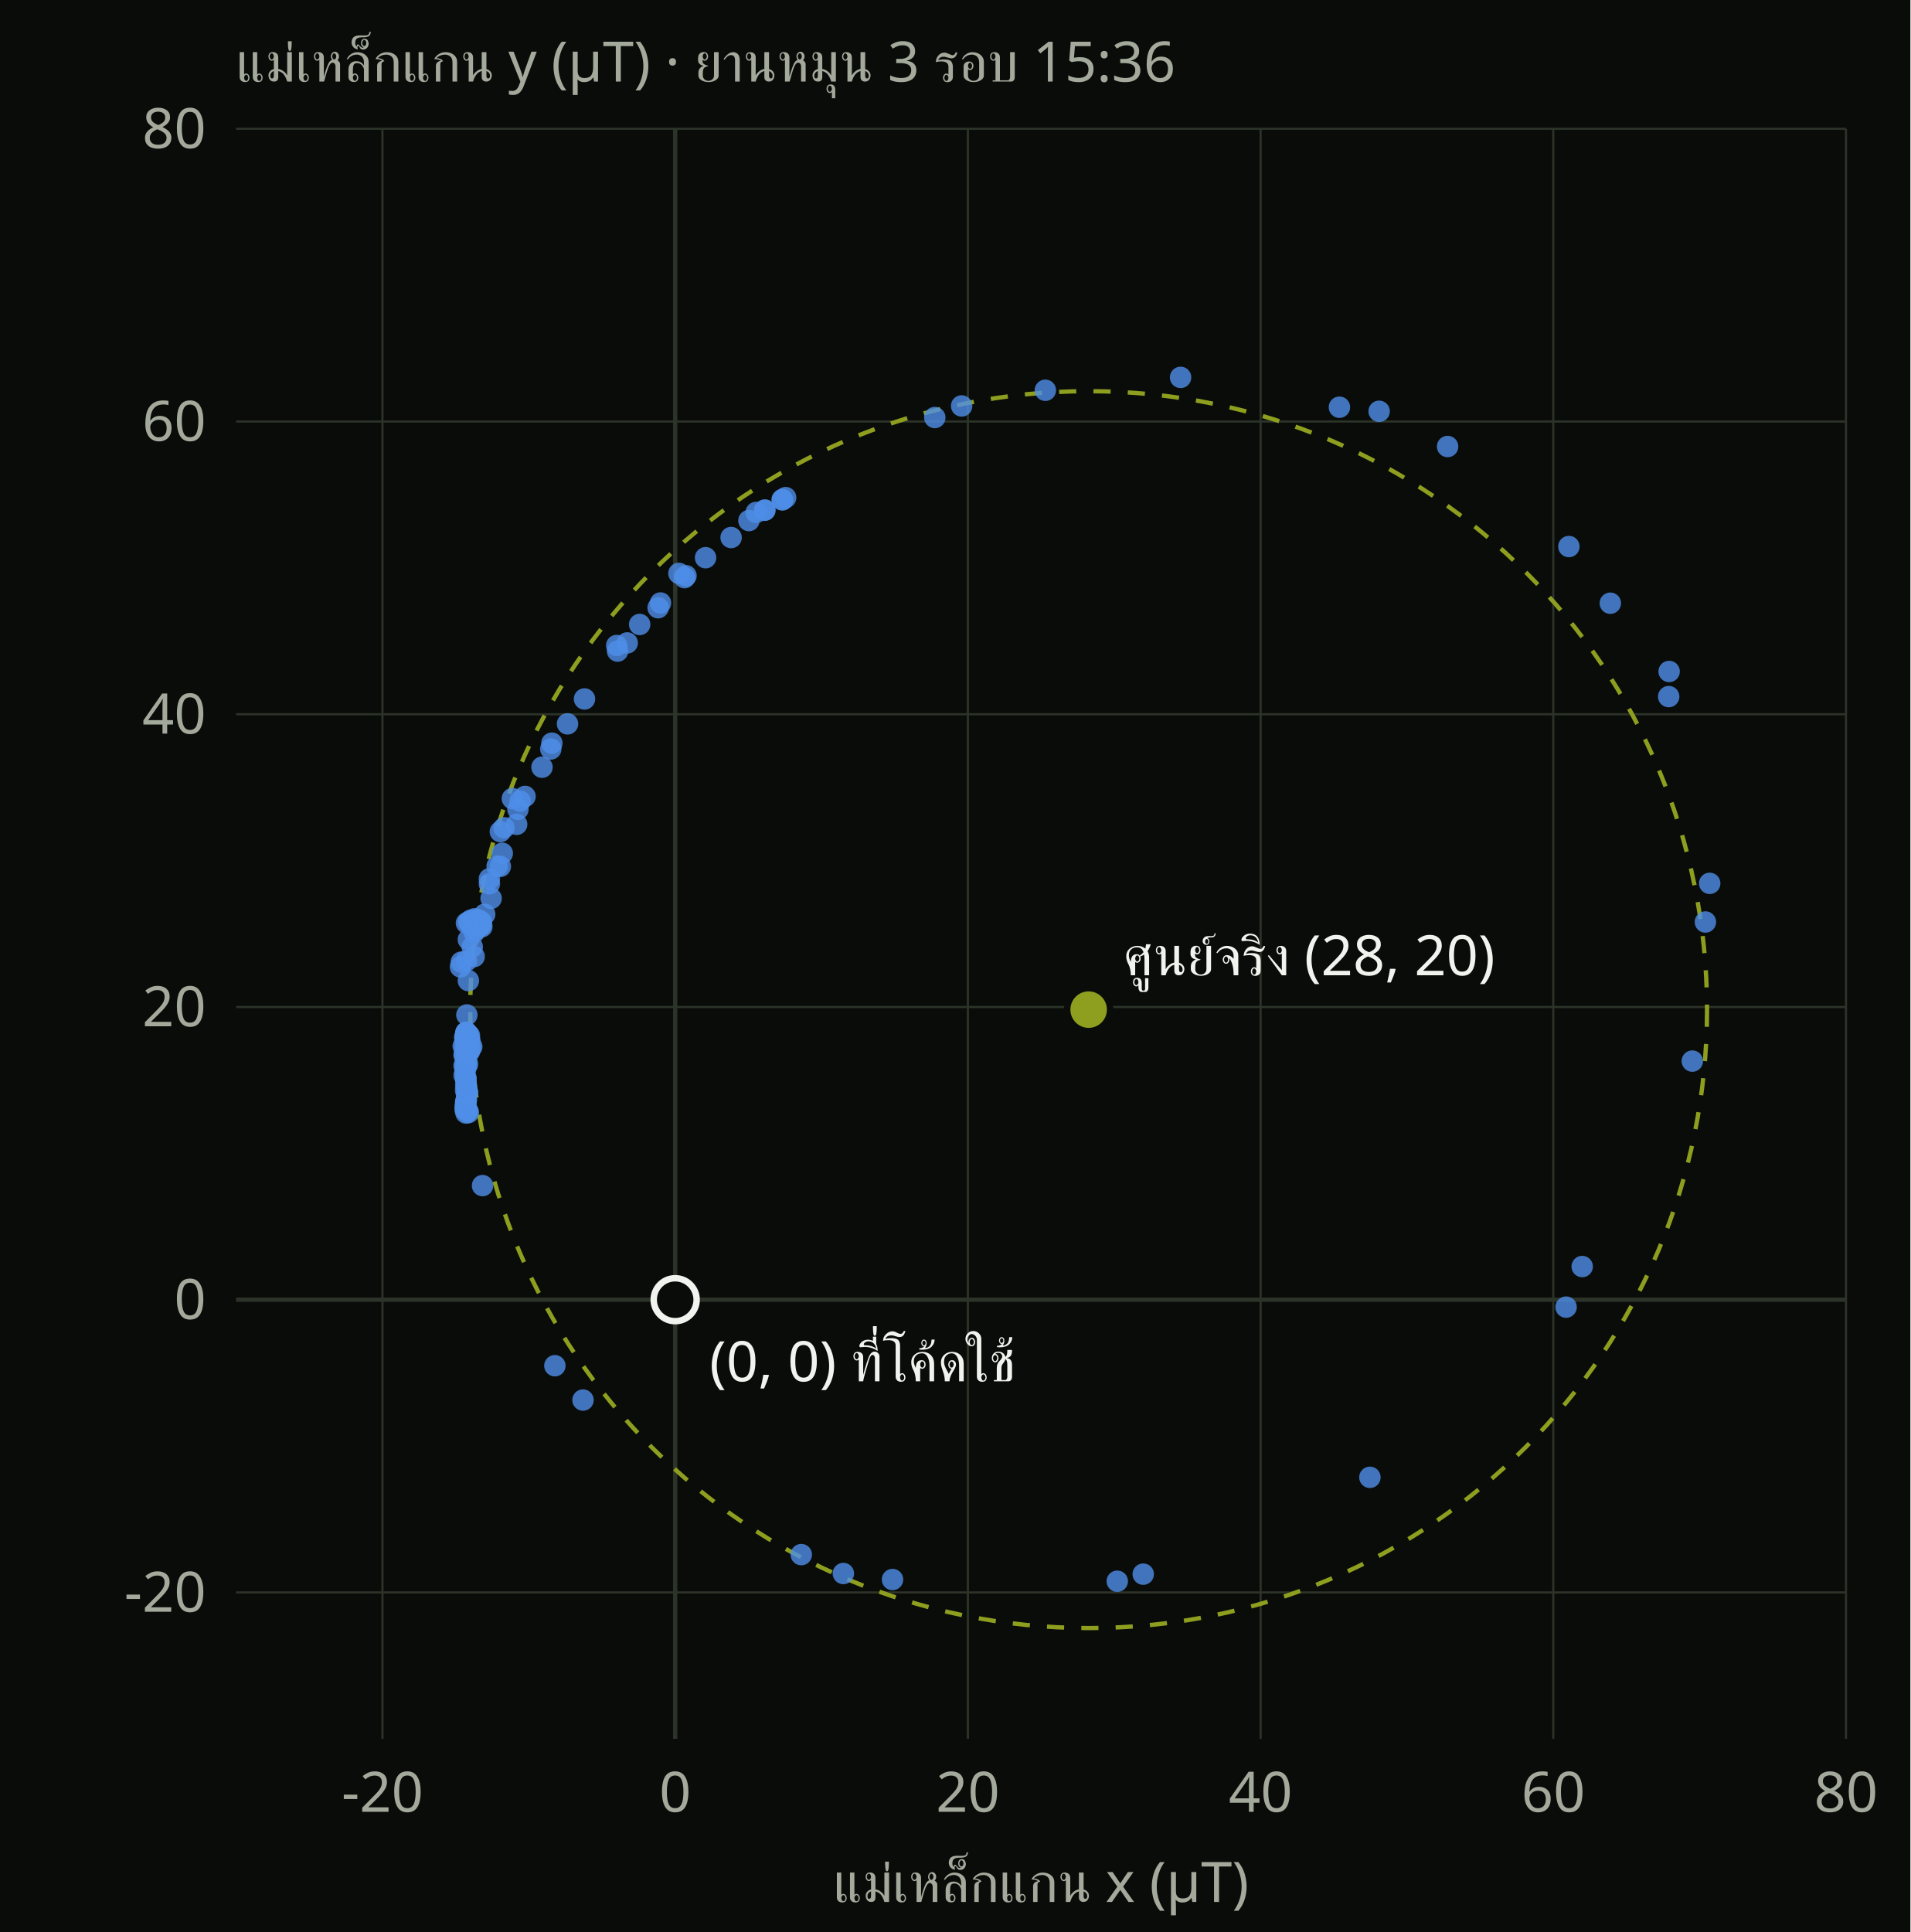
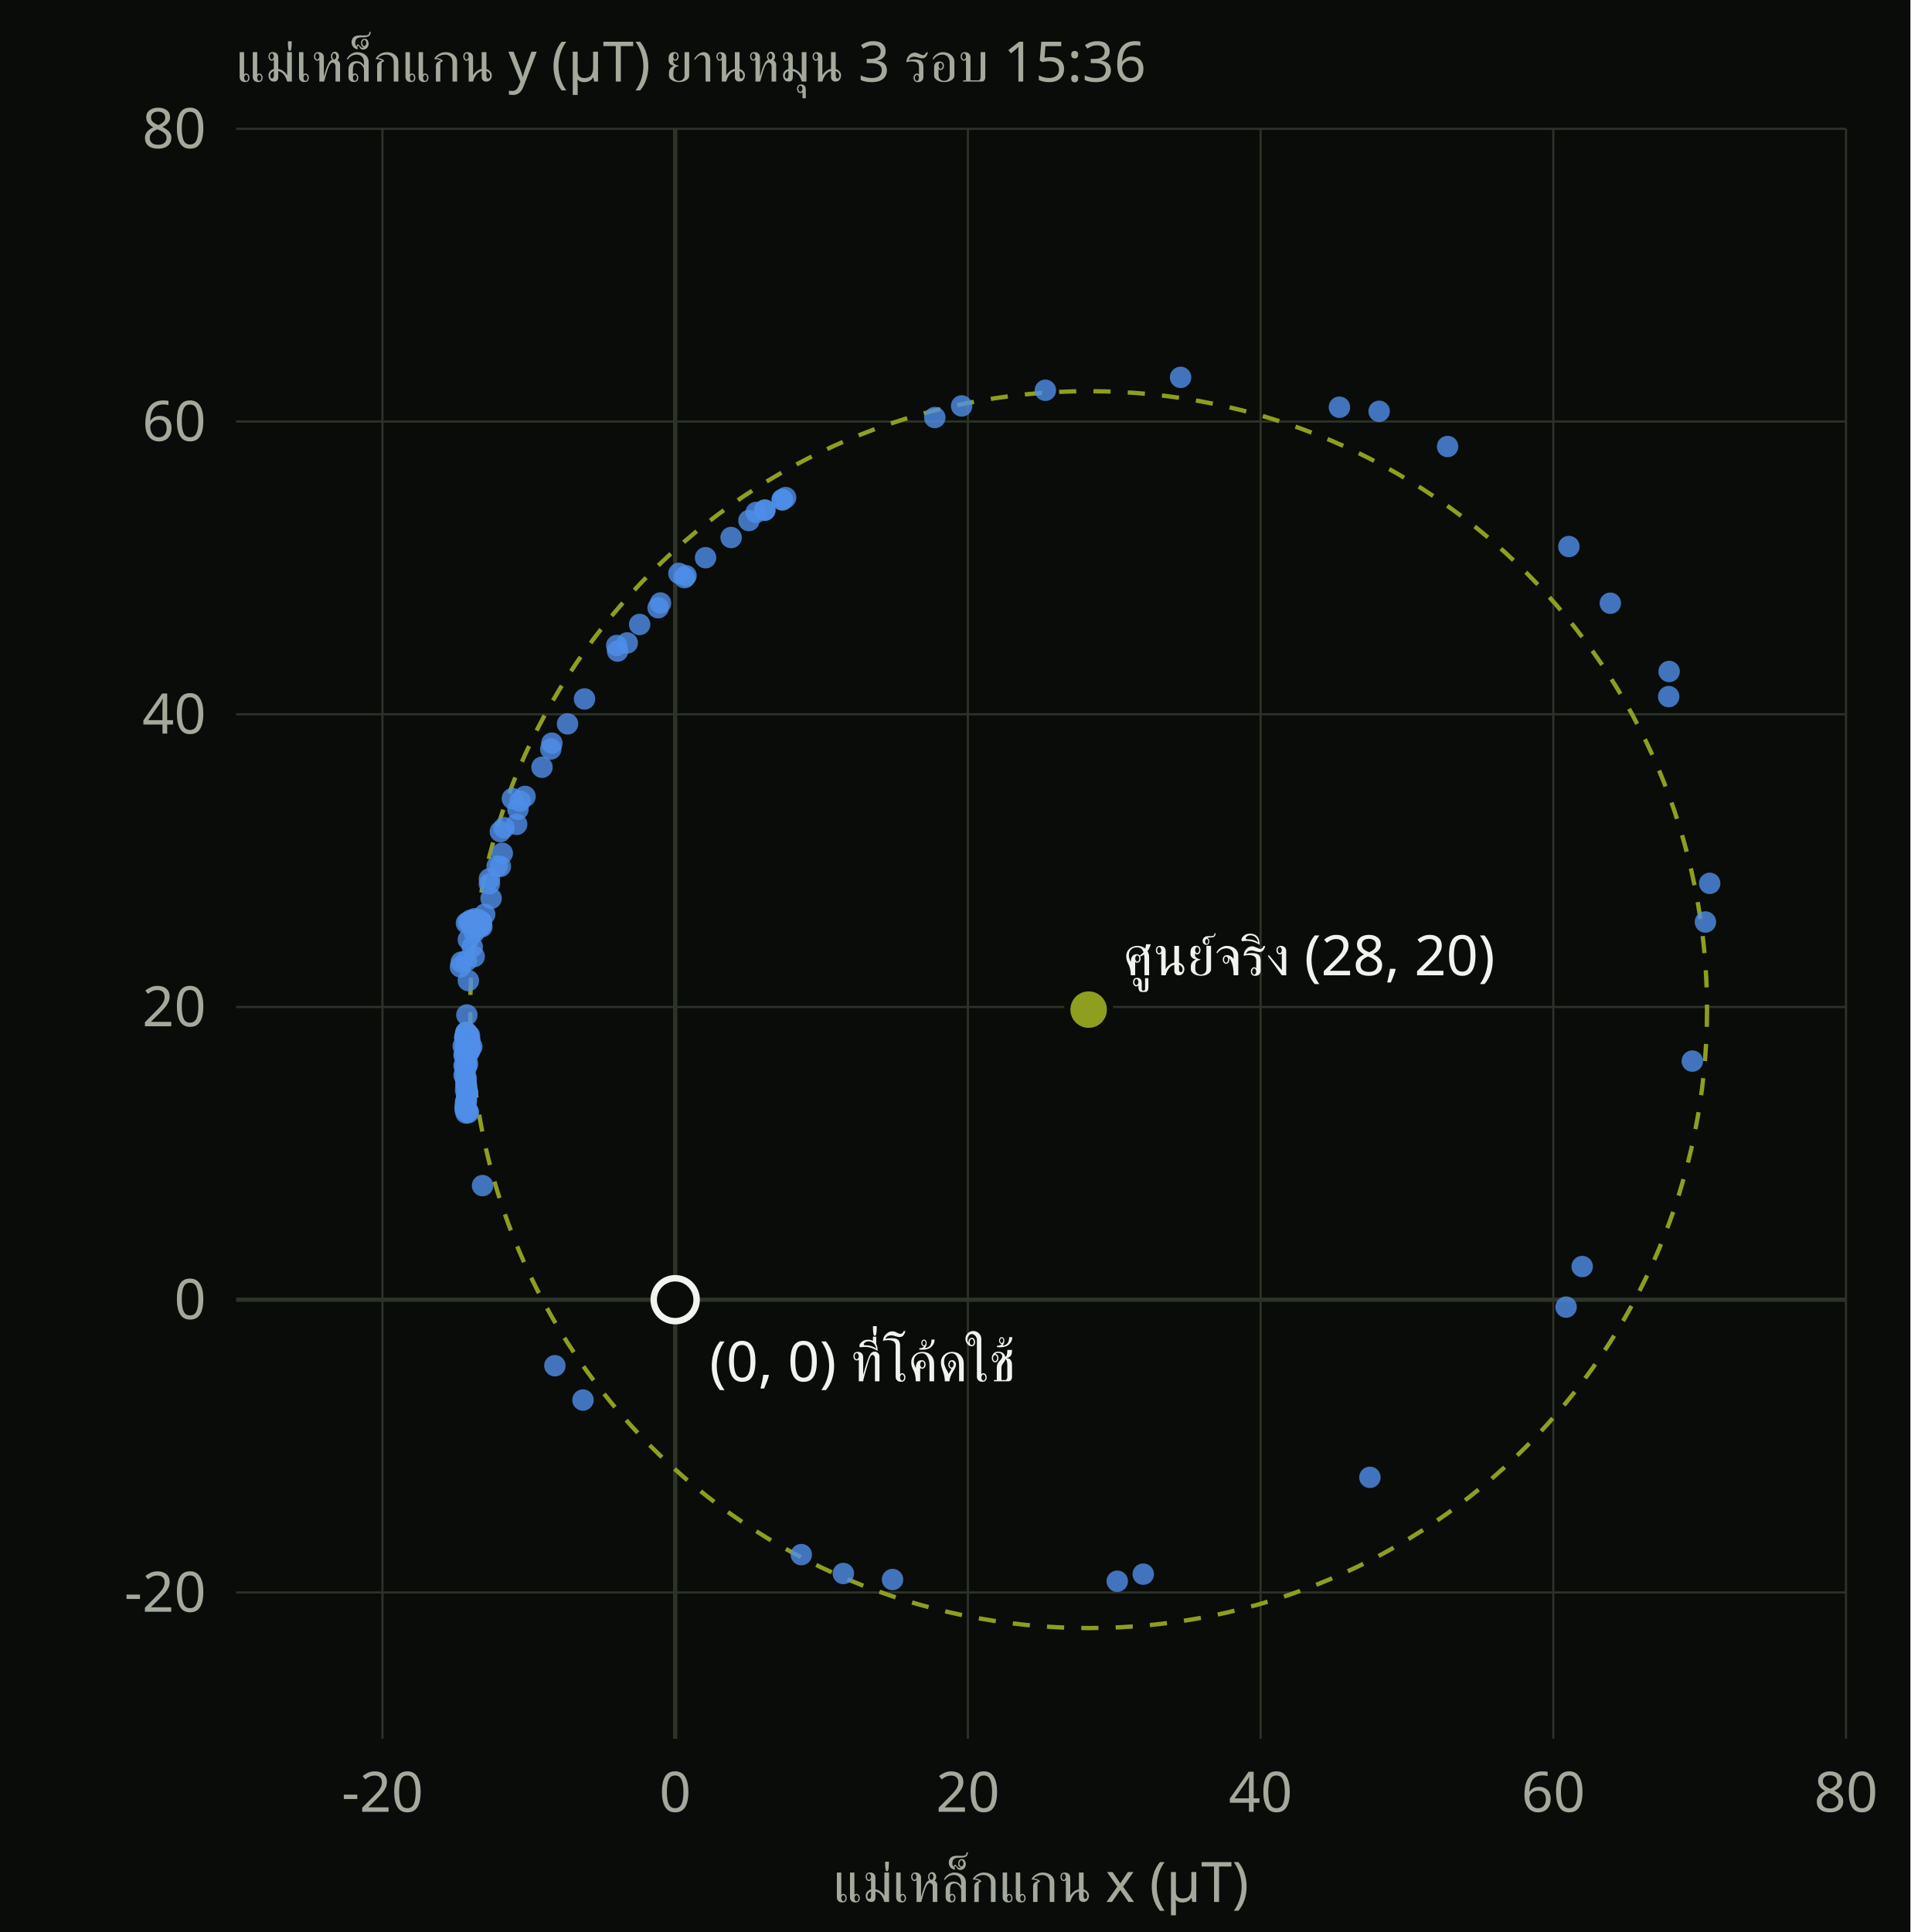
<svg xmlns="http://www.w3.org/2000/svg" viewBox="0 0 890 900" font-family="'IBM Plex Sans Thai',sans-serif">
  <rect width="890" height="900" fill="#0A0C09" />
  <line x1="178.182" x2="178.182" y1="60" y2="810" stroke="#2C3328" stroke-width="1" />
  <line x1="110" x2="860" y1="741.818" y2="741.818" stroke="#2C3328" stroke-width="1" />
  <text x="178.182" y="844" font-size="26" fill="#A3AA9C" text-anchor="middle">-20</text>
  <text x="96" y="750.818" font-size="26" fill="#A3AA9C" text-anchor="end">-20</text>
  <line x1="314.545" x2="314.545" y1="60" y2="810" stroke="#2C3328" stroke-width="2" />
  <line x1="110" x2="860" y1="605.455" y2="605.455" stroke="#2C3328" stroke-width="2" />
  <text x="314.545" y="844" font-size="26" fill="#A3AA9C" text-anchor="middle">0</text>
  <text x="96" y="614.455" font-size="26" fill="#A3AA9C" text-anchor="end">0</text>
  <line x1="450.909" x2="450.909" y1="60" y2="810" stroke="#2C3328" stroke-width="1" />
  <line x1="110" x2="860" y1="469.091" y2="469.091" stroke="#2C3328" stroke-width="1" />
  <text x="450.909" y="844" font-size="26" fill="#A3AA9C" text-anchor="middle">20</text>
  <text x="96" y="478.091" font-size="26" fill="#A3AA9C" text-anchor="end">20</text>
  <line x1="587.273" x2="587.273" y1="60" y2="810" stroke="#2C3328" stroke-width="1" />
  <line x1="110" x2="860" y1="332.727" y2="332.727" stroke="#2C3328" stroke-width="1" />
  <text x="587.273" y="844" font-size="26" fill="#A3AA9C" text-anchor="middle">40</text>
  <text x="96" y="341.727" font-size="26" fill="#A3AA9C" text-anchor="end">40</text>
  <line x1="723.636" x2="723.636" y1="60" y2="810" stroke="#2C3328" stroke-width="1" />
  <line x1="110" x2="860" y1="196.364" y2="196.364" stroke="#2C3328" stroke-width="1" />
  <text x="723.636" y="844" font-size="26" fill="#A3AA9C" text-anchor="middle">60</text>
  <text x="96" y="205.364" font-size="26" fill="#A3AA9C" text-anchor="end">60</text>
  <line x1="860" x2="860" y1="60" y2="810" stroke="#2C3328" stroke-width="1" />
  <line x1="110" x2="860" y1="60" y2="60" stroke="#2C3328" stroke-width="1" />
  <text x="860" y="844" font-size="26" fill="#A3AA9C" text-anchor="middle">80</text>
  <text x="96" y="69" font-size="26" fill="#A3AA9C" text-anchor="end">80</text>
  <text x="485" y="886" font-size="26" fill="#A3AA9C" text-anchor="middle">แม่เหล็กแกน x (µT)</text>
-   <text x="110" y="38" font-size="26" fill="#A3AA9C">แม่เหล็กแกน y (µT) · ยานหมุน 3 รอบ 15:36</text>
+   <text x="110" y="38" font-size="26" fill="#A3AA9C">แม่เหล็กแกน y (µT) ยานหมุน 3 รอบ 15:36</text>
  <circle cx="507.167" cy="470.32" r="288.093" fill="none" stroke="#8E9E1F" stroke-width="2" stroke-dasharray="8 8" />
  <circle cx="287.3" cy="300.7" r="5" fill="#4F8FE8" opacity="0.8" />
  <circle cx="306.6" cy="283.1" r="5" fill="#4F8FE8" opacity="0.8" />
  <circle cx="328.7" cy="259.8" r="5" fill="#4F8FE8" opacity="0.8" />
  <circle cx="352.3" cy="238.7" r="5" fill="#4F8FE8" opacity="0.8" />
  <circle cx="435.5" cy="194.5" r="5" fill="#4F8FE8" opacity="0.8" />
  <circle cx="487.0" cy="181.8" r="5" fill="#4F8FE8" opacity="0.8" />
  <circle cx="550.0" cy="175.8" r="5" fill="#4F8FE8" opacity="0.8" />
  <circle cx="674.4" cy="208.0" r="5" fill="#4F8FE8" opacity="0.8" />
  <circle cx="730.9" cy="254.6" r="5" fill="#4F8FE8" opacity="0.8" />
  <circle cx="777.4" cy="324.5" r="5" fill="#4F8FE8" opacity="0.8" />
  <circle cx="796.5" cy="411.5" r="5" fill="#4F8FE8" opacity="0.8" />
  <circle cx="729.6" cy="608.9" r="5" fill="#4F8FE8" opacity="0.8" />
  <circle cx="638.2" cy="688.2" r="5" fill="#4F8FE8" opacity="0.8" />
  <circle cx="520.5" cy="736.6" r="5" fill="#4F8FE8" opacity="0.8" />
  <circle cx="392.9" cy="733.0" r="5" fill="#4F8FE8" opacity="0.8" />
  <circle cx="224.8" cy="552.3" r="5" fill="#4F8FE8" opacity="0.8" />
  <circle cx="231.6" cy="403.5" r="5" fill="#4F8FE8" opacity="0.8" />
  <circle cx="316.3" cy="267.1" r="5" fill="#4F8FE8" opacity="0.8" />
  <circle cx="624.0" cy="189.7" r="5" fill="#4F8FE8" opacity="0.8" />
  <circle cx="750.2" cy="281.0" r="5" fill="#4F8FE8" opacity="0.8" />
  <circle cx="794.5" cy="429.5" r="5" fill="#4F8FE8" opacity="0.8" />
  <circle cx="737.1" cy="590.0" r="5" fill="#4F8FE8" opacity="0.8" />
  <circle cx="415.8" cy="735.8" r="5" fill="#4F8FE8" opacity="0.8" />
  <circle cx="271.6" cy="652.2" r="5" fill="#4F8FE8" opacity="0.8" />
  <circle cx="218.1" cy="486.4" r="5" fill="#4F8FE8" opacity="0.8" />
  <circle cx="448.0" cy="189.1" r="5" fill="#4F8FE8" opacity="0.8" />
  <circle cx="642.5" cy="191.6" r="5" fill="#4F8FE8" opacity="0.8" />
  <circle cx="777.6" cy="312.8" r="5" fill="#4F8FE8" opacity="0.8" />
  <circle cx="788.4" cy="494.3" r="5" fill="#4F8FE8" opacity="0.8" />
  <circle cx="532.6" cy="733.3" r="5" fill="#4F8FE8" opacity="0.8" />
  <circle cx="373.3" cy="724.2" r="5" fill="#4F8FE8" opacity="0.8" />
  <circle cx="258.5" cy="636.2" r="5" fill="#4F8FE8" opacity="0.8" />
  <circle cx="228.8" cy="418.5" r="5" fill="#4F8FE8" opacity="0.8" />
  <circle cx="257.1" cy="346.2" r="5" fill="#4F8FE8" opacity="0.8" />
  <circle cx="292.2" cy="299.5" r="5" fill="#4F8FE8" opacity="0.8" />
  <circle cx="319.6" cy="268.2" r="5" fill="#4F8FE8" opacity="0.8" />
  <circle cx="356.4" cy="237.6" r="5" fill="#4F8FE8" opacity="0.8" />
  <circle cx="364.5" cy="232.9" r="5" fill="#4F8FE8" opacity="0.8" />
  <circle cx="366.0" cy="231.8" r="5" fill="#4F8FE8" opacity="0.8" />
  <circle cx="364.4" cy="232.7" r="5" fill="#4F8FE8" opacity="0.8" />
  <circle cx="356.2" cy="237.7" r="5" fill="#4F8FE8" opacity="0.8" />
  <circle cx="348.9" cy="242.5" r="5" fill="#4F8FE8" opacity="0.8" />
  <circle cx="340.6" cy="250.4" r="5" fill="#4F8FE8" opacity="0.8" />
  <circle cx="318.9" cy="269.1" r="5" fill="#4F8FE8" opacity="0.8" />
  <circle cx="307.7" cy="280.9" r="5" fill="#4F8FE8" opacity="0.8" />
  <circle cx="298.0" cy="290.9" r="5" fill="#4F8FE8" opacity="0.8" />
  <circle cx="287.7" cy="303.3" r="5" fill="#4F8FE8" opacity="0.8" />
  <circle cx="272.3" cy="325.6" r="5" fill="#4F8FE8" opacity="0.8" />
  <circle cx="264.4" cy="337.2" r="5" fill="#4F8FE8" opacity="0.8" />
  <circle cx="256.6" cy="348.9" r="5" fill="#4F8FE8" opacity="0.8" />
  <circle cx="252.5" cy="357.4" r="5" fill="#4F8FE8" opacity="0.8" />
  <circle cx="244.6" cy="371.0" r="5" fill="#4F8FE8" opacity="0.8" />
  <circle cx="242.3" cy="373.2" r="5" fill="#4F8FE8" opacity="0.8" />
  <circle cx="238.7" cy="372.0" r="5" fill="#4F8FE8" opacity="0.8" />
  <circle cx="241.3" cy="377.0" r="5" fill="#4F8FE8" opacity="0.8" />
  <circle cx="240.7" cy="384.0" r="5" fill="#4F8FE8" opacity="0.8" />
  <circle cx="234.8" cy="385.6" r="5" fill="#4F8FE8" opacity="0.8" />
  <circle cx="233.1" cy="387.4" r="5" fill="#4F8FE8" opacity="0.8" />
  <circle cx="234.0" cy="397.5" r="5" fill="#4F8FE8" opacity="0.8" />
  <circle cx="233.1" cy="403.6" r="5" fill="#4F8FE8" opacity="0.8" />
  <circle cx="228.0" cy="409.4" r="5" fill="#4F8FE8" opacity="0.8" />
  <circle cx="228.0" cy="411.7" r="5" fill="#4F8FE8" opacity="0.8" />
  <circle cx="225.8" cy="425.9" r="5" fill="#4F8FE8" opacity="0.8" />
  <circle cx="222.8" cy="428.9" r="5" fill="#4F8FE8" opacity="0.8" />
  <circle cx="222.6" cy="428.4" r="5" fill="#4F8FE8" opacity="0.8" />
  <circle cx="221.1" cy="428.0" r="5" fill="#4F8FE8" opacity="0.8" />
  <circle cx="223.5" cy="429.8" r="5" fill="#4F8FE8" opacity="0.8" />
  <circle cx="224.3" cy="429.7" r="5" fill="#4F8FE8" opacity="0.8" />
  <circle cx="223.9" cy="429.1" r="5" fill="#4F8FE8" opacity="0.8" />
  <circle cx="219.2" cy="429.5" r="5" fill="#4F8FE8" opacity="0.8" />
  <circle cx="218.3" cy="429.5" r="5" fill="#4F8FE8" opacity="0.8" />
  <circle cx="221.5" cy="428.6" r="5" fill="#4F8FE8" opacity="0.8" />
  <circle cx="222.8" cy="429.4" r="5" fill="#4F8FE8" opacity="0.8" />
  <circle cx="220.6" cy="430.6" r="5" fill="#4F8FE8" opacity="0.8" />
  <circle cx="217.3" cy="430.0" r="5" fill="#4F8FE8" opacity="0.8" />
  <circle cx="220.6" cy="430.2" r="5" fill="#4F8FE8" opacity="0.8" />
  <circle cx="223.8" cy="431.3" r="5" fill="#4F8FE8" opacity="0.8" />
  <circle cx="222.5" cy="430.5" r="5" fill="#4F8FE8" opacity="0.8" />
  <circle cx="222.0" cy="431.0" r="5" fill="#4F8FE8" opacity="0.8" />
  <circle cx="220.9" cy="431.5" r="5" fill="#4F8FE8" opacity="0.8" />
  <circle cx="219.3" cy="430.7" r="5" fill="#4F8FE8" opacity="0.8" />
  <circle cx="221.4" cy="430.7" r="5" fill="#4F8FE8" opacity="0.8" />
  <circle cx="222.7" cy="431.3" r="5" fill="#4F8FE8" opacity="0.8" />
  <circle cx="222.9" cy="431.3" r="5" fill="#4F8FE8" opacity="0.8" />
  <circle cx="221.3" cy="431.3" r="5" fill="#4F8FE8" opacity="0.8" />
  <circle cx="221.1" cy="430.7" r="5" fill="#4F8FE8" opacity="0.8" />
  <circle cx="222.6" cy="429.4" r="5" fill="#4F8FE8" opacity="0.8" />
  <circle cx="223.8" cy="429.4" r="5" fill="#4F8FE8" opacity="0.8" />
  <circle cx="222.7" cy="429.4" r="5" fill="#4F8FE8" opacity="0.8" />
  <circle cx="219.2" cy="428.7" r="5" fill="#4F8FE8" opacity="0.8" />
  <circle cx="220.6" cy="428.9" r="5" fill="#4F8FE8" opacity="0.8" />
  <circle cx="224.1" cy="430.9" r="5" fill="#4F8FE8" opacity="0.8" />
  <circle cx="224.5" cy="431.7" r="5" fill="#4F8FE8" opacity="0.8" />
  <circle cx="221.6" cy="433.1" r="5" fill="#4F8FE8" opacity="0.8" />
  <circle cx="220.9" cy="434.3" r="5" fill="#4F8FE8" opacity="0.8" />
  <circle cx="218.2" cy="437.7" r="5" fill="#4F8FE8" opacity="0.8" />
  <circle cx="220.0" cy="441.1" r="5" fill="#4F8FE8" opacity="0.8" />
  <circle cx="220.9" cy="445.6" r="5" fill="#4F8FE8" opacity="0.8" />
  <circle cx="217.3" cy="447.6" r="5" fill="#4F8FE8" opacity="0.8" />
  <circle cx="214.9" cy="448.2" r="5" fill="#4F8FE8" opacity="0.8" />
  <circle cx="214.5" cy="450.4" r="5" fill="#4F8FE8" opacity="0.8" />
  <circle cx="218.2" cy="456.8" r="5" fill="#4F8FE8" opacity="0.8" />
  <circle cx="217.5" cy="472.8" r="5" fill="#4F8FE8" opacity="0.8" />
  <circle cx="217.1" cy="481.0" r="5" fill="#4F8FE8" opacity="0.8" />
  <circle cx="215.8" cy="487.3" r="5" fill="#4F8FE8" opacity="0.8" />
  <circle cx="216.2" cy="496.4" r="5" fill="#4F8FE8" opacity="0.8" />
  <circle cx="216.2" cy="500.9" r="5" fill="#4F8FE8" opacity="0.8" />
  <circle cx="217.0" cy="505.4" r="5" fill="#4F8FE8" opacity="0.8" />
  <circle cx="216.9" cy="507.8" r="5" fill="#4F8FE8" opacity="0.8" />
  <circle cx="217.0" cy="513.7" r="5" fill="#4F8FE8" opacity="0.8" />
  <circle cx="217.3" cy="516.3" r="5" fill="#4F8FE8" opacity="0.8" />
  <circle cx="216.7" cy="515.8" r="5" fill="#4F8FE8" opacity="0.8" />
  <circle cx="217.9" cy="517.6" r="5" fill="#4F8FE8" opacity="0.8" />
  <circle cx="218.2" cy="518.3" r="5" fill="#4F8FE8" opacity="0.8" />
  <circle cx="217.1" cy="518.5" r="5" fill="#4F8FE8" opacity="0.8" />
  <circle cx="216.7" cy="517.0" r="5" fill="#4F8FE8" opacity="0.8" />
  <circle cx="216.9" cy="514.7" r="5" fill="#4F8FE8" opacity="0.8" />
  <circle cx="216.9" cy="513.6" r="5" fill="#4F8FE8" opacity="0.8" />
  <circle cx="217.1" cy="512.9" r="5" fill="#4F8FE8" opacity="0.8" />
  <circle cx="217.3" cy="512.2" r="5" fill="#4F8FE8" opacity="0.8" />
  <circle cx="217.7" cy="509.1" r="5" fill="#4F8FE8" opacity="0.8" />
  <circle cx="217.8" cy="508.7" r="5" fill="#4F8FE8" opacity="0.8" />
  <circle cx="217.3" cy="509.5" r="5" fill="#4F8FE8" opacity="0.8" />
  <circle cx="217.3" cy="505.8" r="5" fill="#4F8FE8" opacity="0.8" />
  <circle cx="217.0" cy="503.3" r="5" fill="#4F8FE8" opacity="0.8" />
  <circle cx="217.1" cy="502.5" r="5" fill="#4F8FE8" opacity="0.8" />
  <circle cx="217.0" cy="502.0" r="5" fill="#4F8FE8" opacity="0.8" />
  <circle cx="216.7" cy="498.9" r="5" fill="#4F8FE8" opacity="0.8" />
  <circle cx="217.3" cy="496.6" r="5" fill="#4F8FE8" opacity="0.8" />
  <circle cx="216.7" cy="496.2" r="5" fill="#4F8FE8" opacity="0.8" />
  <circle cx="217.8" cy="495.7" r="5" fill="#4F8FE8" opacity="0.8" />
  <circle cx="217.3" cy="494.2" r="5" fill="#4F8FE8" opacity="0.8" />
  <circle cx="216.2" cy="491.5" r="5" fill="#4F8FE8" opacity="0.8" />
  <circle cx="216.4" cy="491.3" r="5" fill="#4F8FE8" opacity="0.8" />
  <circle cx="217.3" cy="488.4" r="5" fill="#4F8FE8" opacity="0.8" />
  <circle cx="217.6" cy="487.4" r="5" fill="#4F8FE8" opacity="0.8" />
  <circle cx="217.5" cy="487.1" r="5" fill="#4F8FE8" opacity="0.8" />
  <circle cx="216.6" cy="487.5" r="5" fill="#4F8FE8" opacity="0.8" />
  <circle cx="217.0" cy="484.2" r="5" fill="#4F8FE8" opacity="0.8" />
  <circle cx="217.7" cy="484.0" r="5" fill="#4F8FE8" opacity="0.8" />
  <circle cx="218.0" cy="481.8" r="5" fill="#4F8FE8" opacity="0.8" />
  <circle cx="217.7" cy="481.8" r="5" fill="#4F8FE8" opacity="0.8" />
  <circle cx="217.1" cy="480.9" r="5" fill="#4F8FE8" opacity="0.8" />
  <circle cx="217.3" cy="480.9" r="5" fill="#4F8FE8" opacity="0.8" />
  <circle cx="218.7" cy="482.4" r="5" fill="#4F8FE8" opacity="0.8" />
  <circle cx="217.3" cy="481.8" r="5" fill="#4F8FE8" opacity="0.8" />
  <circle cx="217.5" cy="482.2" r="5" fill="#4F8FE8" opacity="0.8" />
  <circle cx="217.3" cy="481.5" r="5" fill="#4F8FE8" opacity="0.8" />
  <circle cx="217.7" cy="481.5" r="5" fill="#4F8FE8" opacity="0.8" />
  <circle cx="217.7" cy="482.3" r="5" fill="#4F8FE8" opacity="0.8" />
  <circle cx="217.1" cy="482.0" r="5" fill="#4F8FE8" opacity="0.8" />
  <circle cx="218.2" cy="482.6" r="5" fill="#4F8FE8" opacity="0.8" />
  <circle cx="217.9" cy="482.9" r="5" fill="#4F8FE8" opacity="0.8" />
  <circle cx="216.9" cy="481.8" r="5" fill="#4F8FE8" opacity="0.8" />
  <circle cx="217.5" cy="482.0" r="5" fill="#4F8FE8" opacity="0.8" />
  <circle cx="217.9" cy="483.3" r="5" fill="#4F8FE8" opacity="0.8" />
  <circle cx="217.1" cy="483.4" r="5" fill="#4F8FE8" opacity="0.8" />
  <circle cx="216.5" cy="483.3" r="5" fill="#4F8FE8" opacity="0.8" />
  <circle cx="217.8" cy="483.8" r="5" fill="#4F8FE8" opacity="0.8" />
  <circle cx="216.6" cy="483.3" r="5" fill="#4F8FE8" opacity="0.8" />
  <circle cx="217.3" cy="485.3" r="5" fill="#4F8FE8" opacity="0.8" />
  <circle cx="216.8" cy="484.2" r="5" fill="#4F8FE8" opacity="0.8" />
  <circle cx="217.7" cy="484.6" r="5" fill="#4F8FE8" opacity="0.8" />
  <circle cx="218.5" cy="484.7" r="5" fill="#4F8FE8" opacity="0.8" />
  <circle cx="217.8" cy="485.6" r="5" fill="#4F8FE8" opacity="0.8" />
  <circle cx="218.9" cy="484.6" r="5" fill="#4F8FE8" opacity="0.8" />
  <circle cx="217.3" cy="484.8" r="5" fill="#4F8FE8" opacity="0.8" />
  <circle cx="217.7" cy="484.6" r="5" fill="#4F8FE8" opacity="0.8" />
  <circle cx="218.1" cy="484.8" r="5" fill="#4F8FE8" opacity="0.8" />
  <circle cx="217.9" cy="485.6" r="5" fill="#4F8FE8" opacity="0.8" />
  <circle cx="218.0" cy="484.6" r="5" fill="#4F8FE8" opacity="0.8" />
  <circle cx="217.7" cy="484.0" r="5" fill="#4F8FE8" opacity="0.8" />
  <circle cx="217.6" cy="484.8" r="5" fill="#4F8FE8" opacity="0.8" />
  <circle cx="218.0" cy="485.1" r="5" fill="#4F8FE8" opacity="0.8" />
  <circle cx="217.7" cy="483.5" r="5" fill="#4F8FE8" opacity="0.8" />
  <circle cx="218.1" cy="484.5" r="5" fill="#4F8FE8" opacity="0.8" />
  <circle cx="217.9" cy="484.4" r="5" fill="#4F8FE8" opacity="0.8" />
  <circle cx="217.8" cy="484.2" r="5" fill="#4F8FE8" opacity="0.8" />
  <circle cx="218.2" cy="484.9" r="5" fill="#4F8FE8" opacity="0.8" />
  <circle cx="218.4" cy="485.7" r="5" fill="#4F8FE8" opacity="0.8" />
  <circle cx="217.9" cy="487.4" r="5" fill="#4F8FE8" opacity="0.8" />
  <circle cx="217.6" cy="487.8" r="5" fill="#4F8FE8" opacity="0.8" />
  <circle cx="218.5" cy="488.3" r="5" fill="#4F8FE8" opacity="0.8" />
  <circle cx="217.7" cy="488.9" r="5" fill="#4F8FE8" opacity="0.8" />
  <circle cx="217.6" cy="487.8" r="5" fill="#4F8FE8" opacity="0.8" />
  <circle cx="218.1" cy="487.1" r="5" fill="#4F8FE8" opacity="0.8" />
  <circle cx="219.8" cy="487.6" r="5" fill="#4F8FE8" opacity="0.8" />
  <circle cx="217.3" cy="489.7" r="5" fill="#4F8FE8" opacity="0.8" />
  <circle cx="218.1" cy="489.7" r="5" fill="#4F8FE8" opacity="0.8" />
  <circle cx="218.2" cy="487.2" r="5" fill="#4F8FE8" opacity="0.8" />
  <circle cx="218.2" cy="488.9" r="5" fill="#4F8FE8" opacity="0.8" />
  <circle cx="218.4" cy="489.8" r="5" fill="#4F8FE8" opacity="0.8" />
  <circle cx="217.8" cy="488.7" r="5" fill="#4F8FE8" opacity="0.8" />
  <circle cx="219.2" cy="488.0" r="5" fill="#4F8FE8" opacity="0.8" />
  <circle cx="217.9" cy="489.5" r="5" fill="#4F8FE8" opacity="0.8" />
  <circle cx="218.2" cy="489.7" r="5" fill="#4F8FE8" opacity="0.8" />
  <circle cx="217.9" cy="488.9" r="5" fill="#4F8FE8" opacity="0.8" />
  <circle cx="218.7" cy="489.8" r="5" fill="#4F8FE8" opacity="0.8" />
  <circle cx="314.545" cy="605.455" r="10" fill="#0A0C09" stroke="#F1F3EE" stroke-width="3" />
  <text x="330.545" y="643.455" font-size="26" fill="#F1F3EE">(0, 0) ที่โค้ดใช้</text>
  <circle cx="507.167" cy="470.32" r="10" fill="#8E9E1F" stroke="#0A0C09" stroke-width="3" />
  <text x="523.167" y="454.32" font-size="26" fill="#F1F3EE">ศูนย์จริง (28, 20)</text>
</svg>
